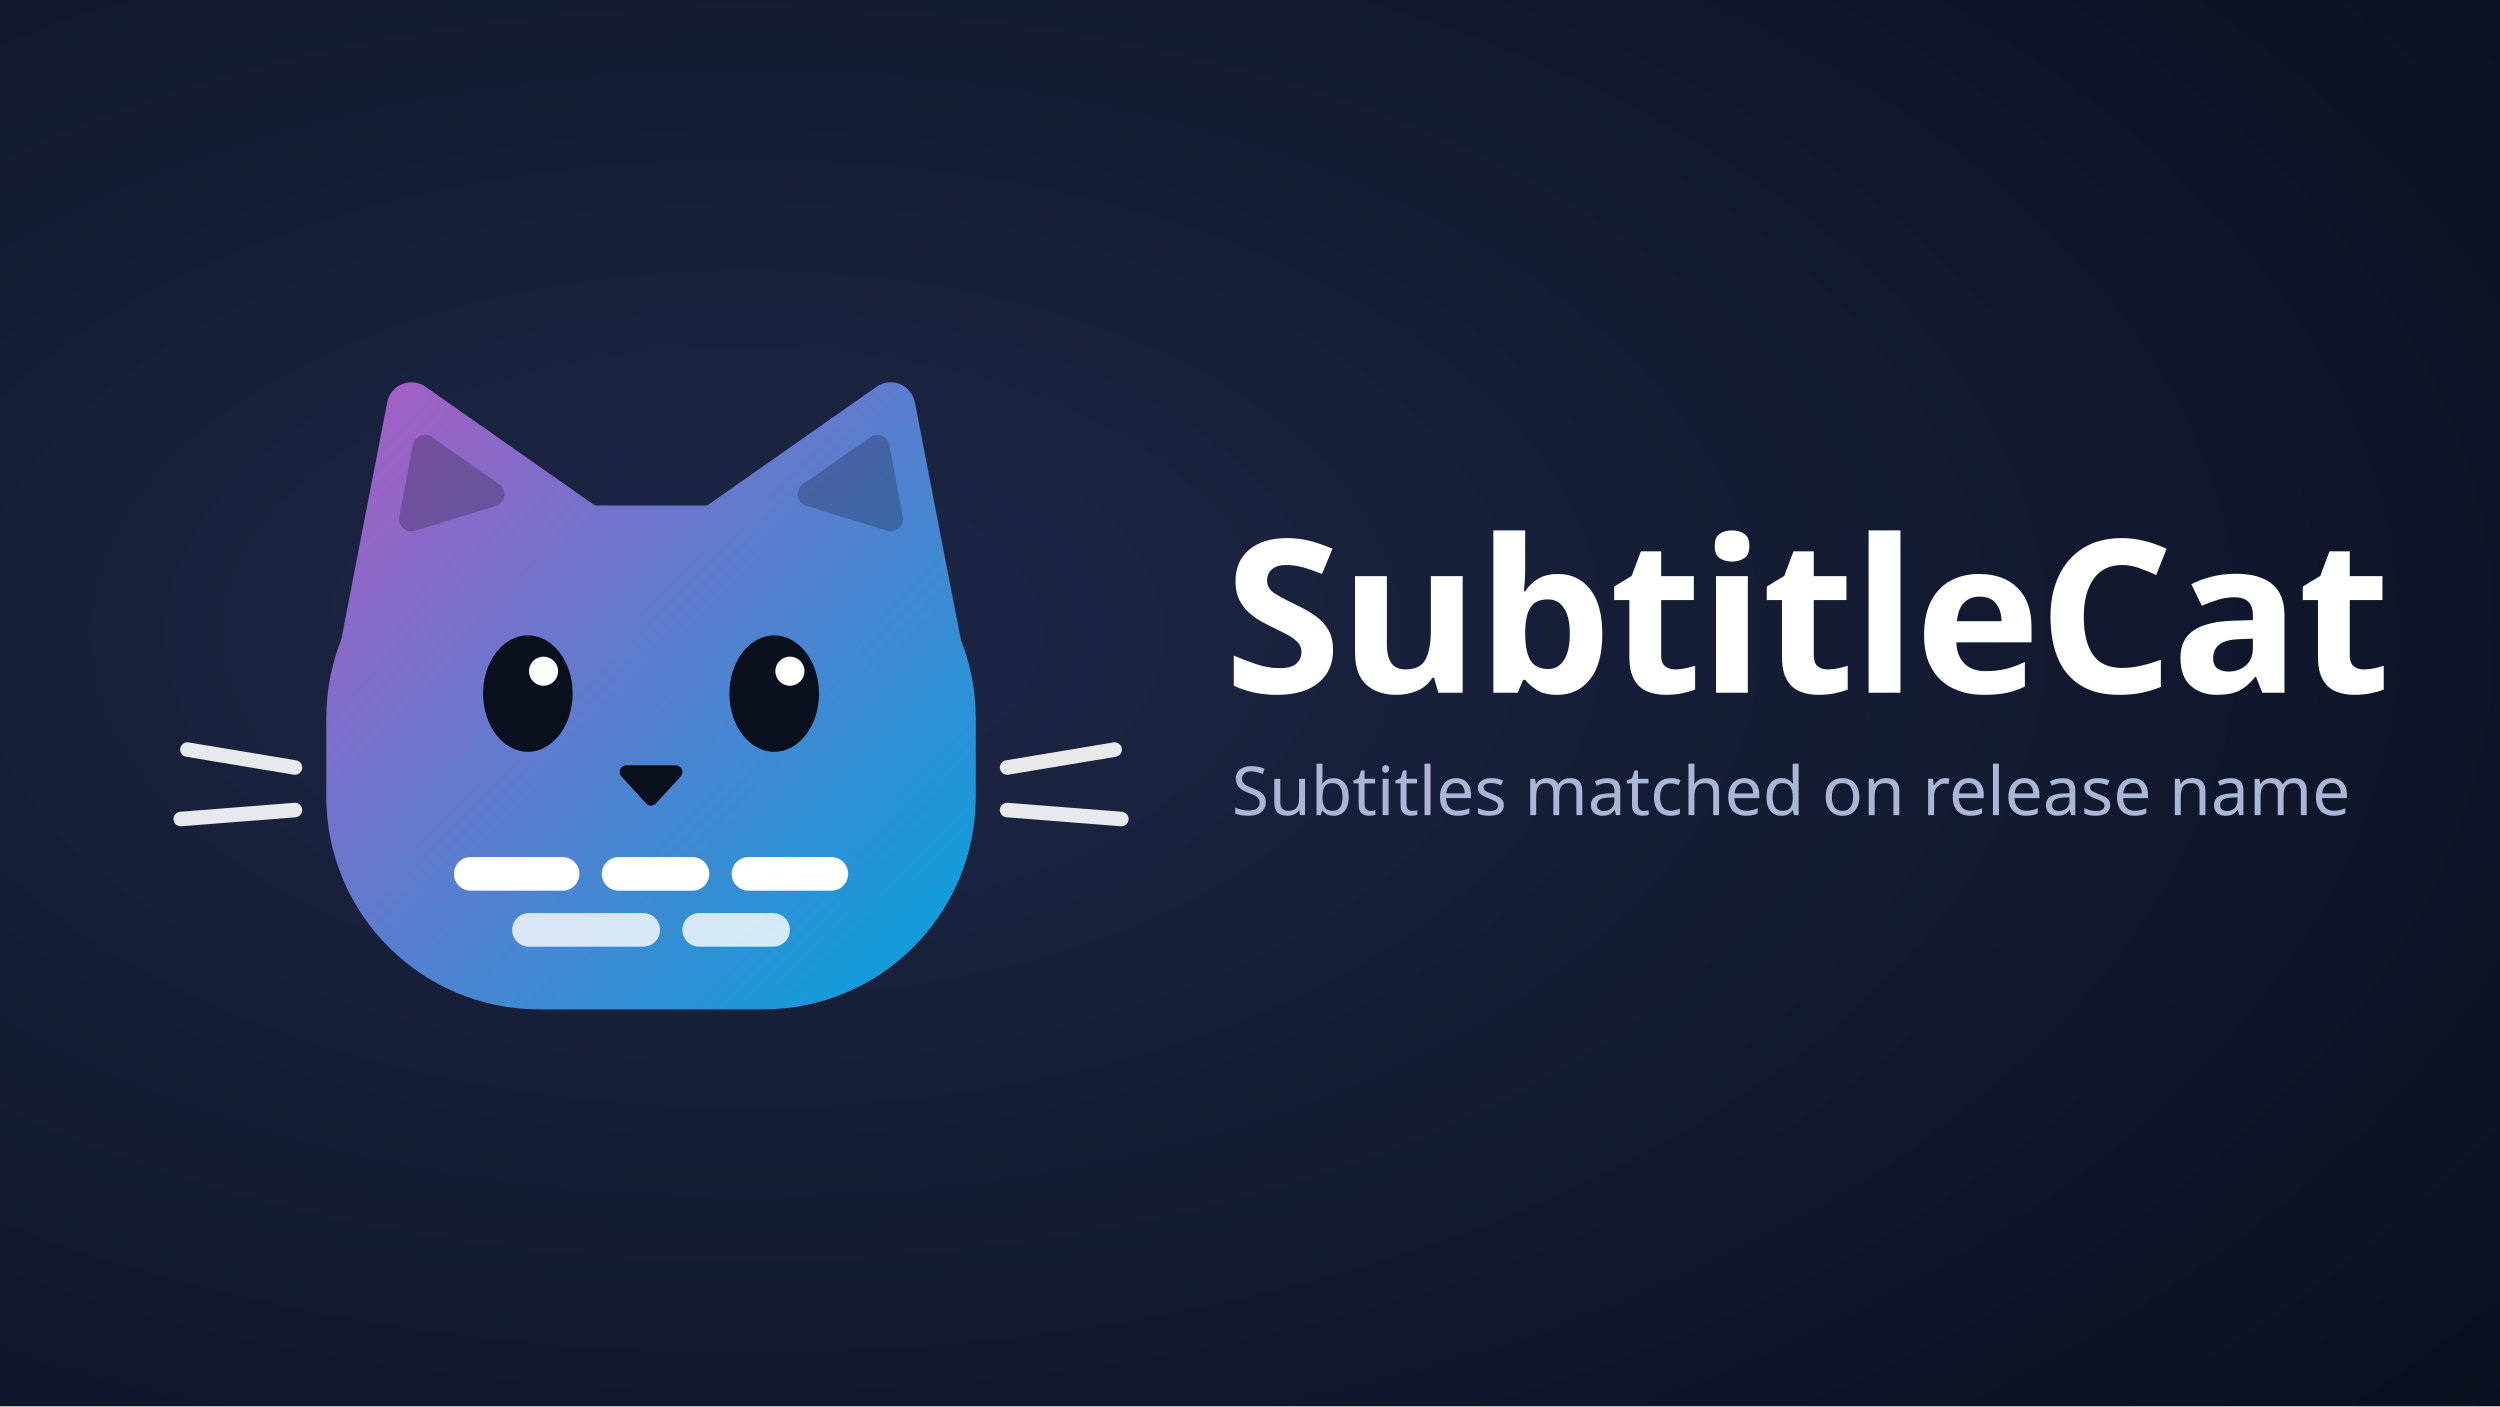
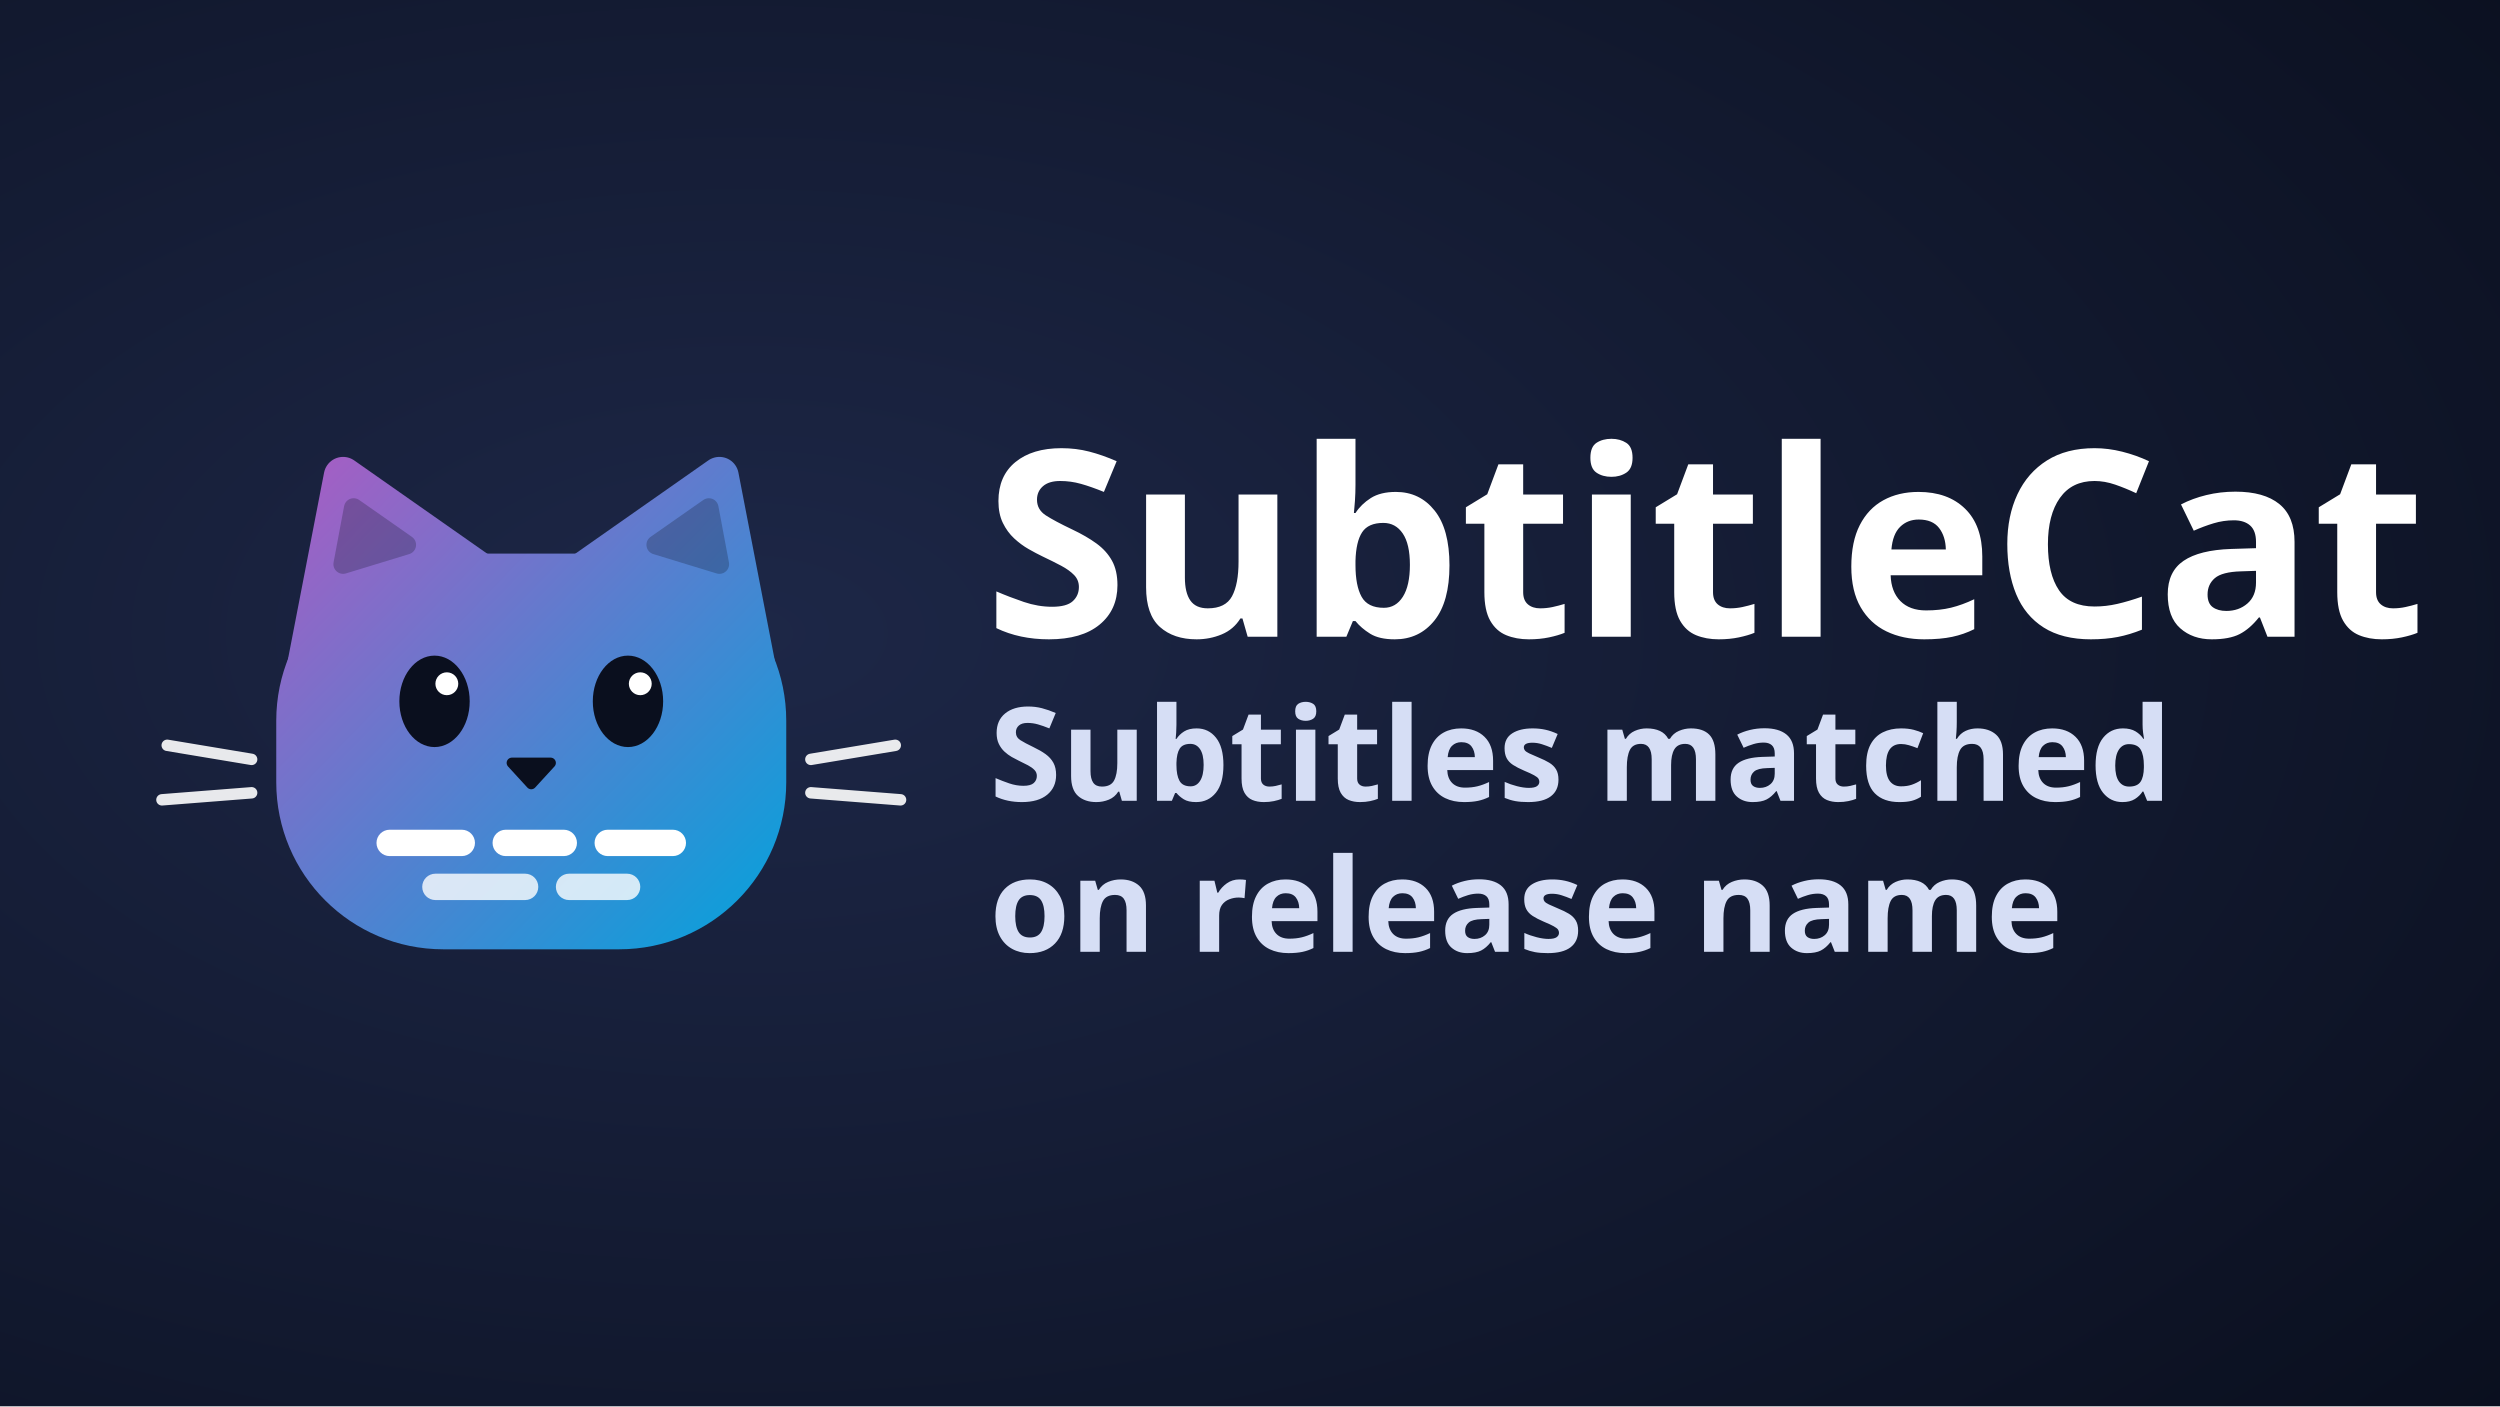
<svg xmlns="http://www.w3.org/2000/svg" width="1920" height="1080" viewBox="0 0 1920 1080">
  <defs>
    <radialGradient id="bg" cx="0.3" cy="0.45" r="0.9">
      <stop offset="0" stop-color="#1d2747" />
      <stop offset="1" stop-color="#0a0f1e" />
    </radialGradient>
    <linearGradient id="jf" gradientUnits="userSpaceOnUse" x1="-290" y1="-330" x2="290" y2="230">
      <stop offset="0" stop-color="#aa5cc3" />
      <stop offset="1" stop-color="#00a4dc" />
    </linearGradient>
  </defs>
  <rect width="1920" height="1080" fill="url(#bg)" />
-   <g transform="translate(500 586) scale(0.86)">
+   <g transform="translate(408 580.5) scale(0.6753)">
    <path d="M -262 -70 L -214 -318 L -40 -196 Z" fill="url(#jf)" stroke="url(#jf)" stroke-width="44" stroke-linejoin="round" />
    <path d="M 262 -70 L 214 -318 L 40 -196 Z" fill="url(#jf)" stroke="url(#jf)" stroke-width="44" stroke-linejoin="round" />
    <rect x="-290" y="-230" width="580" height="450" rx="190" fill="url(#jf)" />
    <g opacity="0.25" fill="#0a0f1e" stroke="#0a0f1e" stroke-width="22" stroke-linejoin="round">
      <path d="M -214 -218 L -202 -282 L -142 -240 Z" />
      <path d="M 214 -218 L 202 -282 L 142 -240 Z" />
    </g>
    <ellipse cx="-110" cy="-62" rx="40" ry="52" fill="#0a0f1e" />
    <ellipse cx="110" cy="-62" rx="40" ry="52" fill="#0a0f1e" />
    <circle cx="-96" cy="-82" r="13" fill="#fff" />
    <circle cx="124" cy="-82" r="13" fill="#fff" />
    <path d="M -22 8 L 22 8 L 0 32 Z" fill="#0a0f1e" stroke="#0a0f1e" stroke-width="12" stroke-linejoin="round" />
    <g fill="#fff">
      <rect x="-176" y="84" width="112" height="30" rx="15" />
      <rect x="-44" y="84" width="96" height="30" rx="15" />
      <rect x="72" y="84" width="104" height="30" rx="15" />
    </g>
    <g fill="#fff" fill-opacity="0.8">
      <rect x="-124" y="134" width="132" height="30" rx="15" />
      <rect x="28" y="134" width="96" height="30" rx="15" />
    </g>
    <g stroke="#fff" stroke-width="13" stroke-linecap="round" stroke-opacity="0.9">
      <line x1="-318" y1="4" x2="-414" y2="-12" />
      <line x1="-318" y1="42" x2="-420" y2="50" />
      <line x1="318" y1="4" x2="414" y2="-12" />
      <line x1="318" y1="42" x2="420" y2="50" />
    </g>
  </g>
-   <text x="940" y="532" font-family="Segoe UI, sans-serif" font-weight="700" font-size="164" fill="#ffffff" letter-spacing="-2">SubtitleCat</text>
-   <text x="946" y="626" font-family="Segoe UI, sans-serif" font-weight="400" font-size="52" fill="#a9b6d6">Subtitles matched on release name</text>
+   <text x="756" y="489" font-family="Segoe UI, sans-serif" font-weight="700" font-size="200" fill="#ffffff" letter-spacing="-1">SubtitleCat</text>
+   <text font-family="Segoe UI, sans-serif" font-weight="600" font-size="100" fill="#d6def5">
+     <tspan x="760" y="615">Subtitles matched</tspan>
+     <tspan x="760" y="731">on release name</tspan>
+   </text>
</svg>
